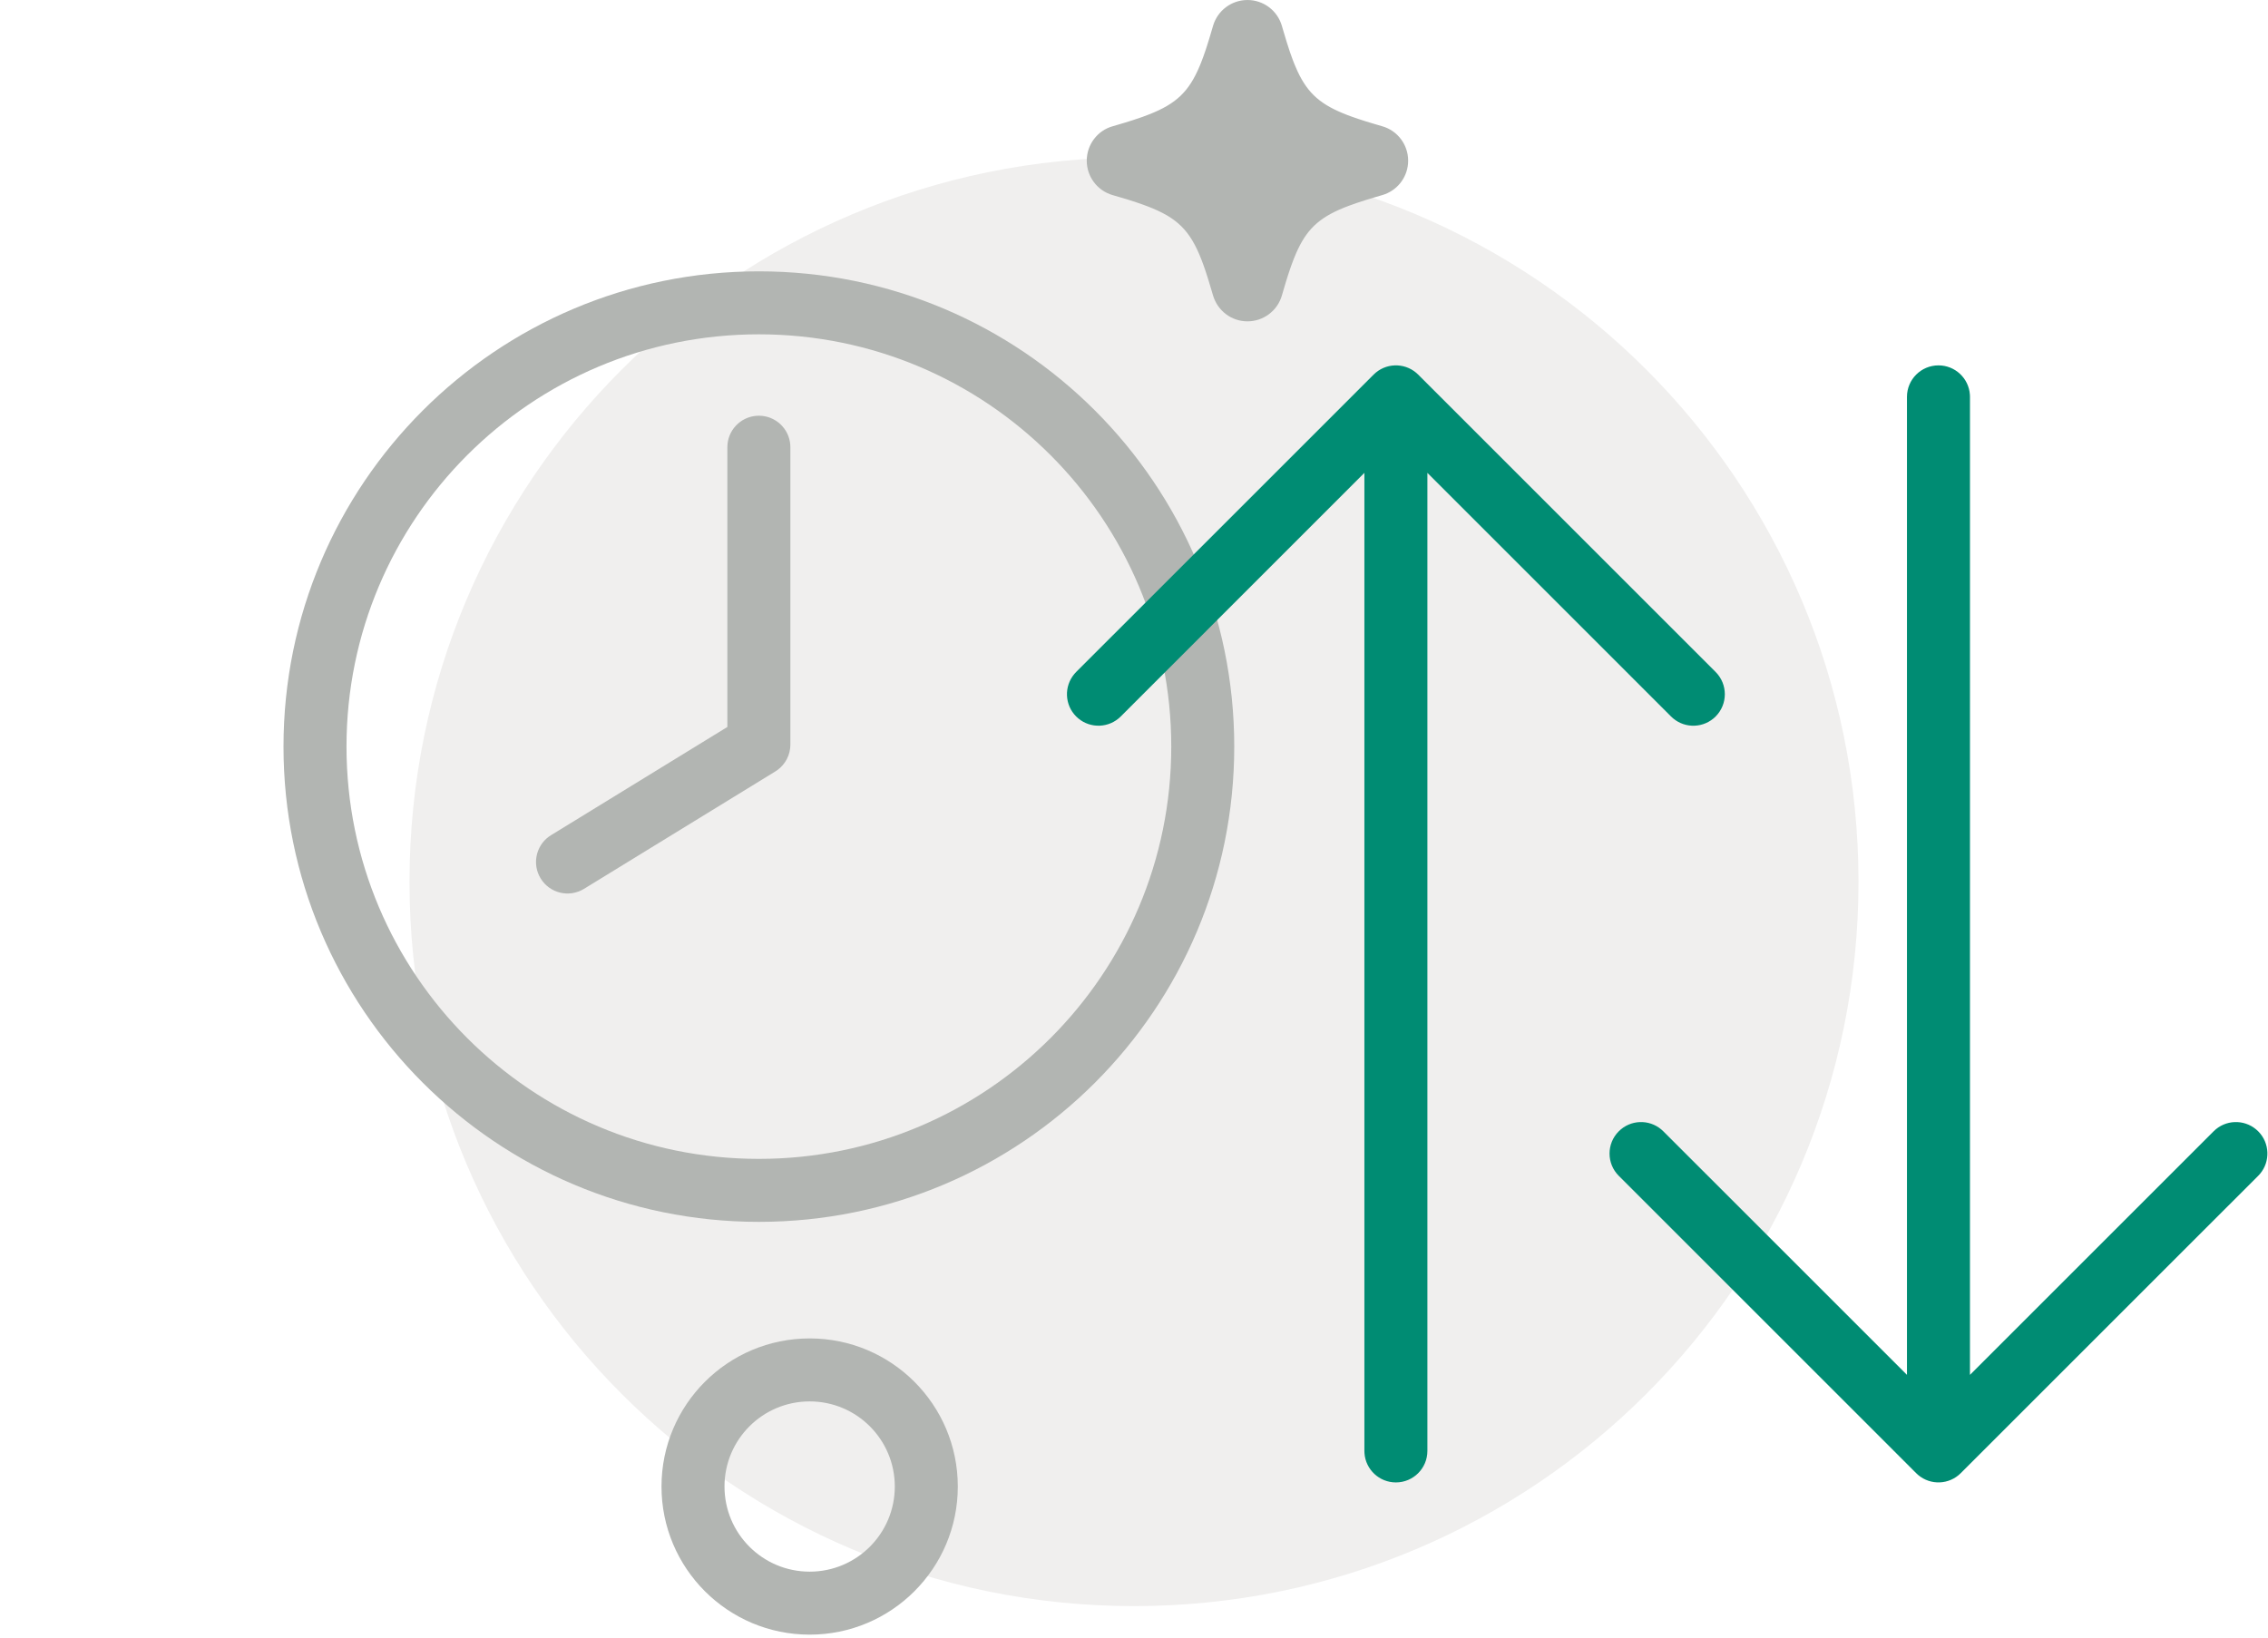
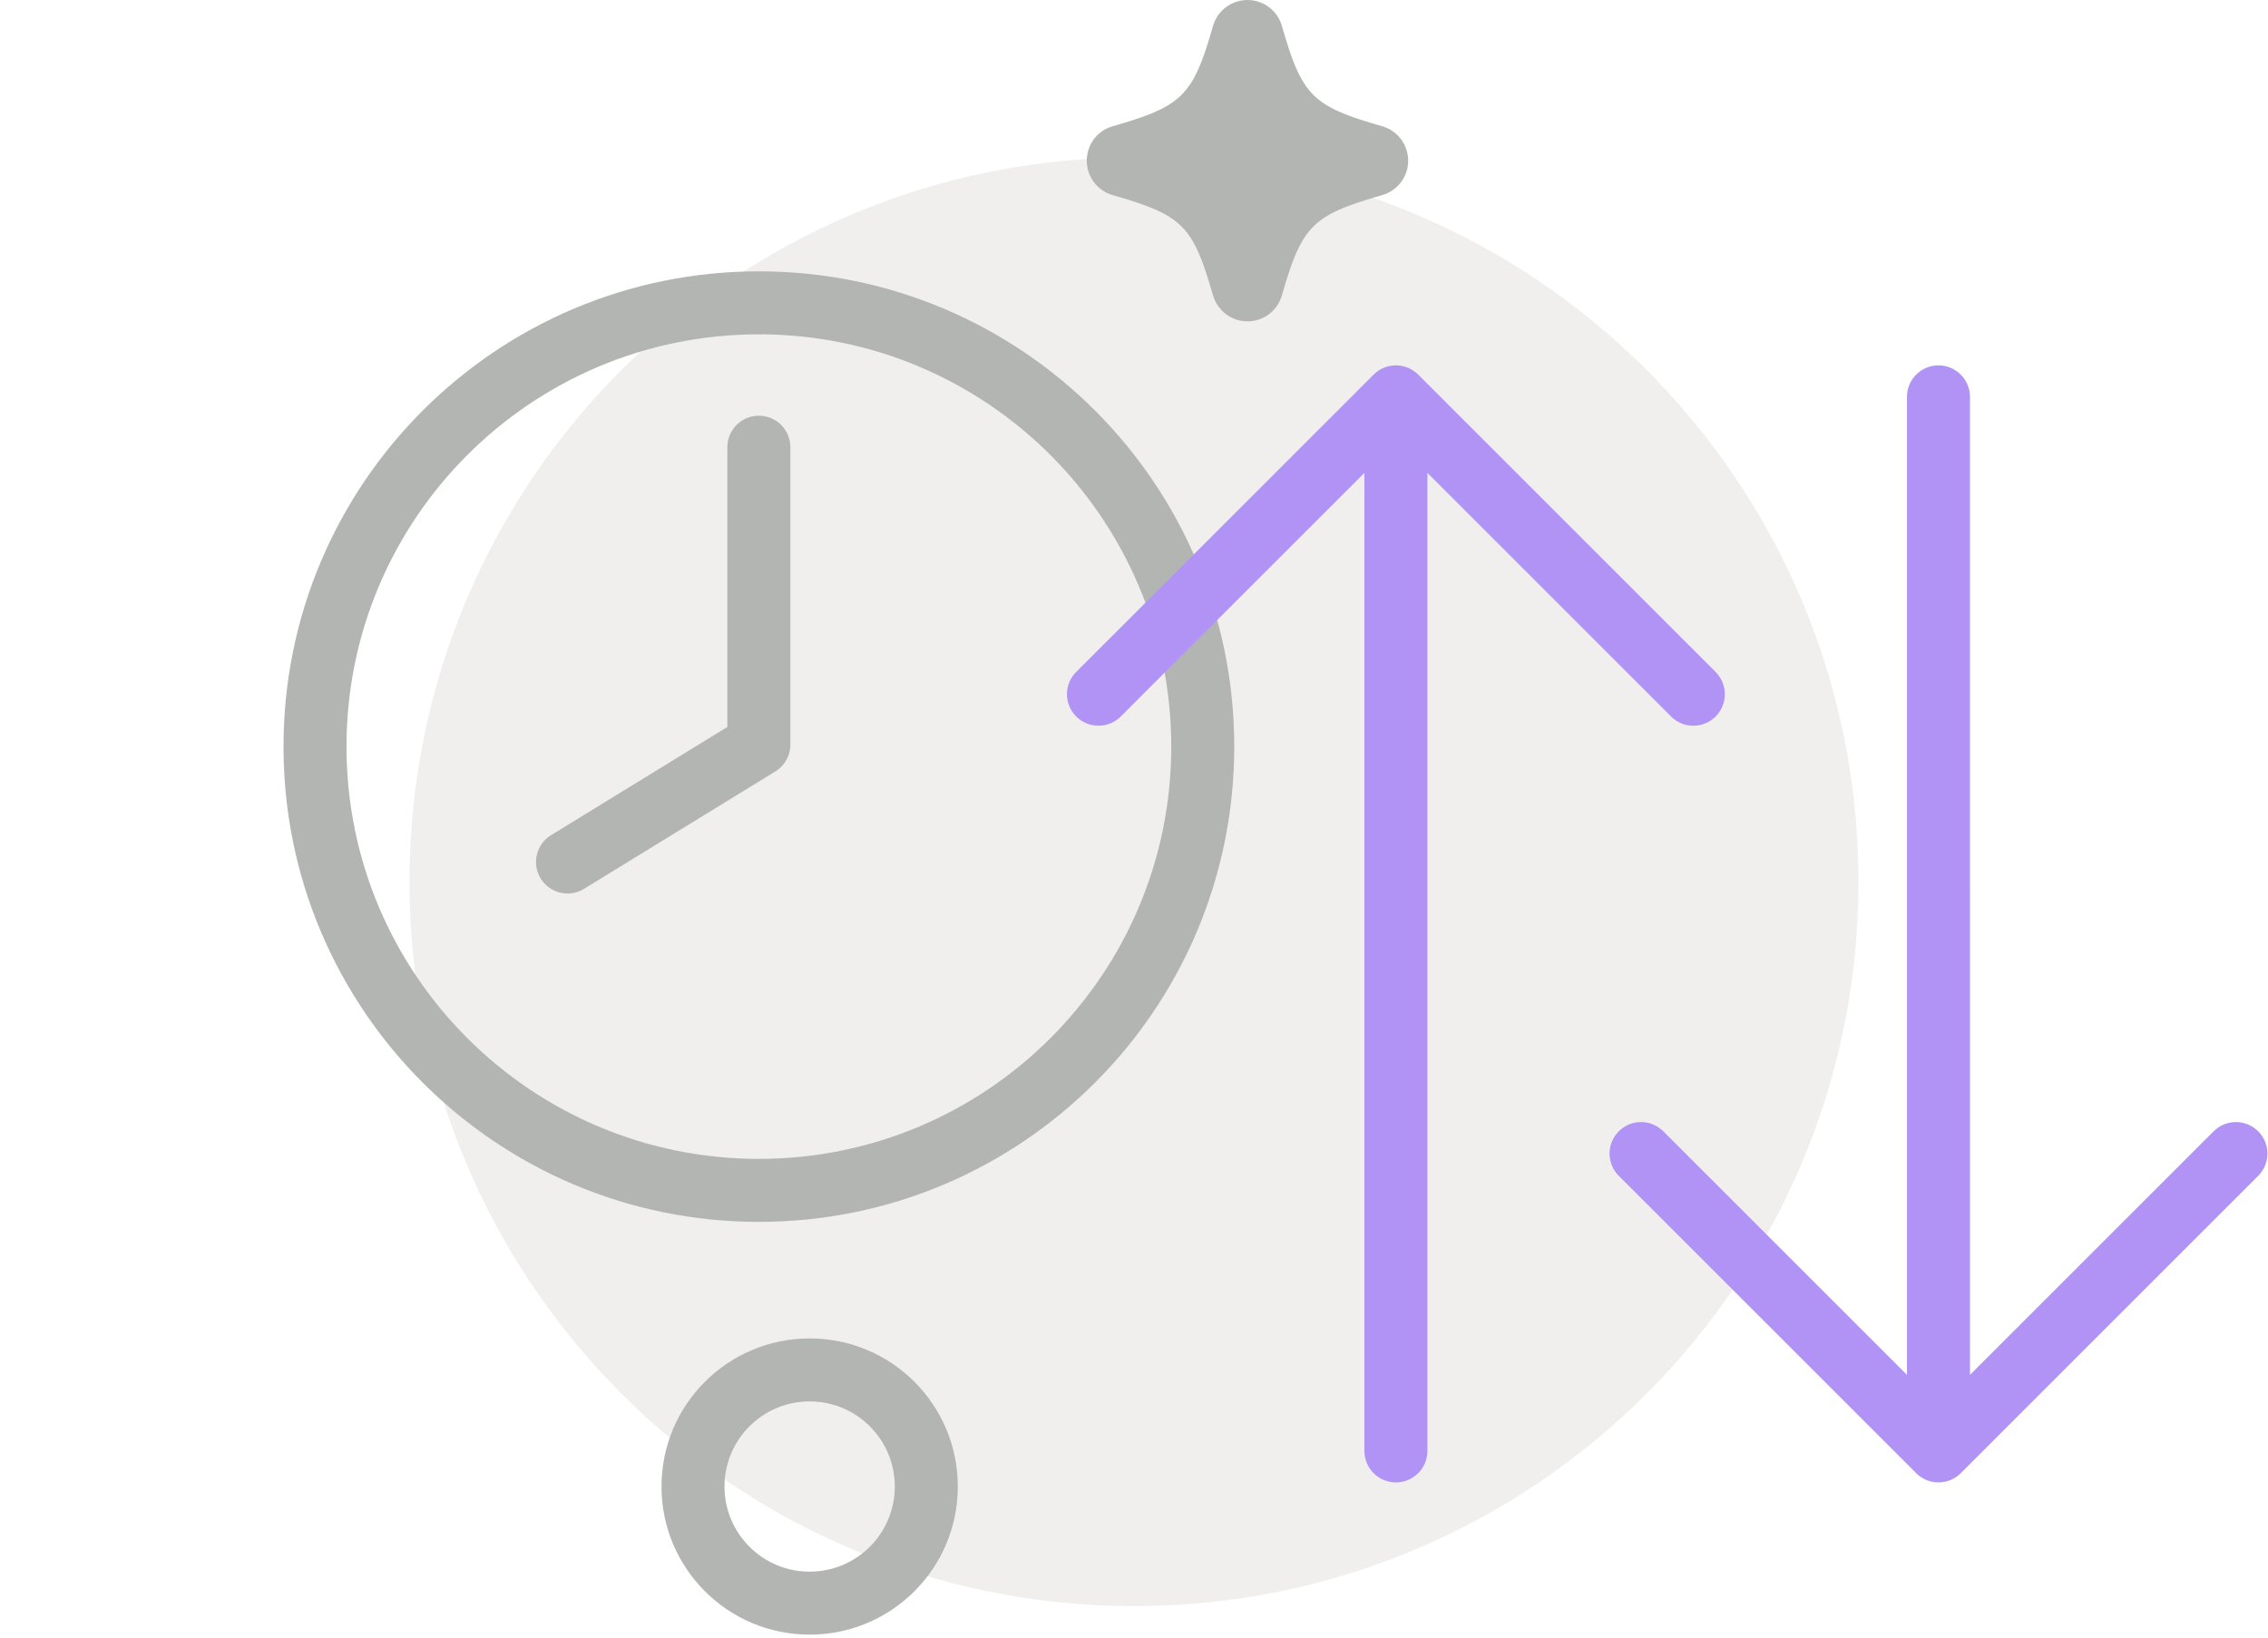
<svg xmlns="http://www.w3.org/2000/svg" width="144" height="104" viewBox="0 0 144 104">
  <g fill="none" fill-rule="evenodd">
    <g>
      <g>
        <path d="M0 104V0h144v104H0z" transform="translate(-664 -200) translate(664 200)" />
        <path fill="#F0EFEE" d="M72 10c25.405 0 46 20.595 46 46 0 25.404-20.595 46-46 46-25.404 0-46-20.596-46-46 0-25.405 20.596-46 46-46" transform="translate(-664 -200) translate(664 200)" />
        <path fill="#B2B5B2" fill-rule="nonzero" d="M51.407 85C46.212 85 42 89.21 42 94.406c0 5.194 4.212 9.406 9.407 9.406s9.406-4.211 9.406-9.406c0-5.196-4.21-9.406-9.406-9.406zm0 4c2.986 0 5.406 2.42 5.406 5.406 0 2.986-2.42 5.406-5.406 5.406-2.986 0-5.407-2.42-5.407-5.406C46 91.42 48.42 89 51.407 89z" transform="translate(-664 -200) translate(664 200)" />
        <path fill="#B2B5B2" d="M79.204 0c1.013 0 1.906.67 2.187 1.648l.08.273.229.762.186.574.037.108.149.413.075.195.076.187.154.353c.674 1.453 1.51 2.158 3.189 2.8l.258.095.428.148.462.15.498.151.535.157c.986.276 1.66 1.175 1.66 2.19 0 .96-.6 1.807-1.487 2.134l-.16.053-.536.157-.5.152-.573.187-.522.186c-1.702.64-2.551 1.338-3.23 2.775l-.1.221-.152.367-.15.398-.074.21-.149.446-.15.481-.233.791c-.281.976-1.174 1.646-2.187 1.646-1.011 0-1.896-.666-2.187-1.647l-.08-.273-.23-.763-.148-.463-.149-.43c-.712-1.978-1.462-2.856-3.205-3.59l-.233-.094-.397-.15-.43-.149-.463-.15-.5-.151-.537-.157C69.672 12.11 69 11.22 69 10.205c0-1.016.674-1.915 1.646-2.187l.274-.08.518-.154.48-.15.553-.187.104-.037.398-.15c1.705-.673 2.513-1.437 3.197-3.067l.093-.228.15-.399.149-.43.074-.229.151-.482.235-.794c.286-.964 1.17-1.63 2.182-1.63z" transform="translate(-664 -200) translate(664 200)" />
        <path fill="#B2B5B2" fill-rule="nonzero" d="M48.183 26.401c1.054 0 1.918.816 1.994 1.851l.006.15v18.885c0 .642-.308 1.242-.822 1.616l-.132.089-12.15 7.457c-.942.578-2.173.283-2.75-.658-.55-.895-.311-2.051.521-2.66l.137-.091 11.195-6.872V28.401c0-1.054.817-1.918 1.851-1.994l.15-.006z" transform="translate(-664 -200) translate(664 200)" />
        <path fill="#B2B5B2" fill-rule="nonzero" d="M48.183 17.232C31.513 17.232 18 30.746 18 47.415c0 16.67 13.513 30.183 30.182 30.183 16.669 0 30.183-13.514 30.183-30.183 0-16.67-13.514-30.183-30.183-30.183zm0 4c14.46 0 26.183 11.723 26.183 26.183 0 14.46-11.723 26.183-26.183 26.183C33.723 73.598 22 61.875 22 47.415c0-14.46 11.721-26.183 26.182-26.183z" transform="translate(-664 -200) translate(664 200)" />
-         <path fill="#008C73" fill-rule="nonzero" d="M89.916 23.673l.127.117 18.885 18.885c.78.78.78 2.047 0 2.828-.74.74-1.916.78-2.701.117l-.128-.117-15.471-15.472v62.114c0 1.104-.895 2-2 2-1.054 0-1.918-.816-1.994-1.85l-.006-.15V30.03l-15.47 15.472c-.74.74-1.916.78-2.701.117l-.128-.117c-.74-.74-.778-1.915-.116-2.7l.116-.128L87.214 23.79c.74-.74 1.916-.779 2.702-.117zM123.078 23.204c1.054 0 1.918.816 1.994 1.851l.006.15-.001 62.11 15.472-15.47c.74-.74 1.915-.778 2.7-.116l.128.117c.74.74.779 1.915.117 2.701l-.117.127-18.886 18.884c-.74.74-1.915.78-2.701.117l-.127-.117-18.884-18.884c-.781-.78-.781-2.047 0-2.828.74-.74 1.915-.78 2.7-.117l.128.117 15.47 15.468v-62.11c0-1.104.896-2 2-2z" transform="translate(-664 -200) translate(664 200)" />
+         <path fill="#B093F4" fill-rule="nonzero" d="M89.916 23.673l.127.117 18.885 18.885c.78.78.78 2.047 0 2.828-.74.74-1.916.78-2.701.117l-.128-.117-15.471-15.472v62.114c0 1.104-.895 2-2 2-1.054 0-1.918-.816-1.994-1.85l-.006-.15V30.03l-15.47 15.472c-.74.74-1.916.78-2.701.117l-.128-.117c-.74-.74-.778-1.915-.116-2.7l.116-.128L87.214 23.79c.74-.74 1.916-.779 2.702-.117zM123.078 23.204c1.054 0 1.918.816 1.994 1.851l.006.15-.001 62.11 15.472-15.47c.74-.74 1.915-.778 2.7-.116l.128.117c.74.74.779 1.915.117 2.701l-.117.127-18.886 18.884c-.74.74-1.915.78-2.701.117l-.127-.117-18.884-18.884c-.781-.78-.781-2.047 0-2.828.74-.74 1.915-.78 2.7-.117l.128.117 15.47 15.468v-62.11c0-1.104.896-2 2-2z" transform="translate(-664 -200) translate(664 200)" />
      </g>
    </g>
  </g>
</svg>
